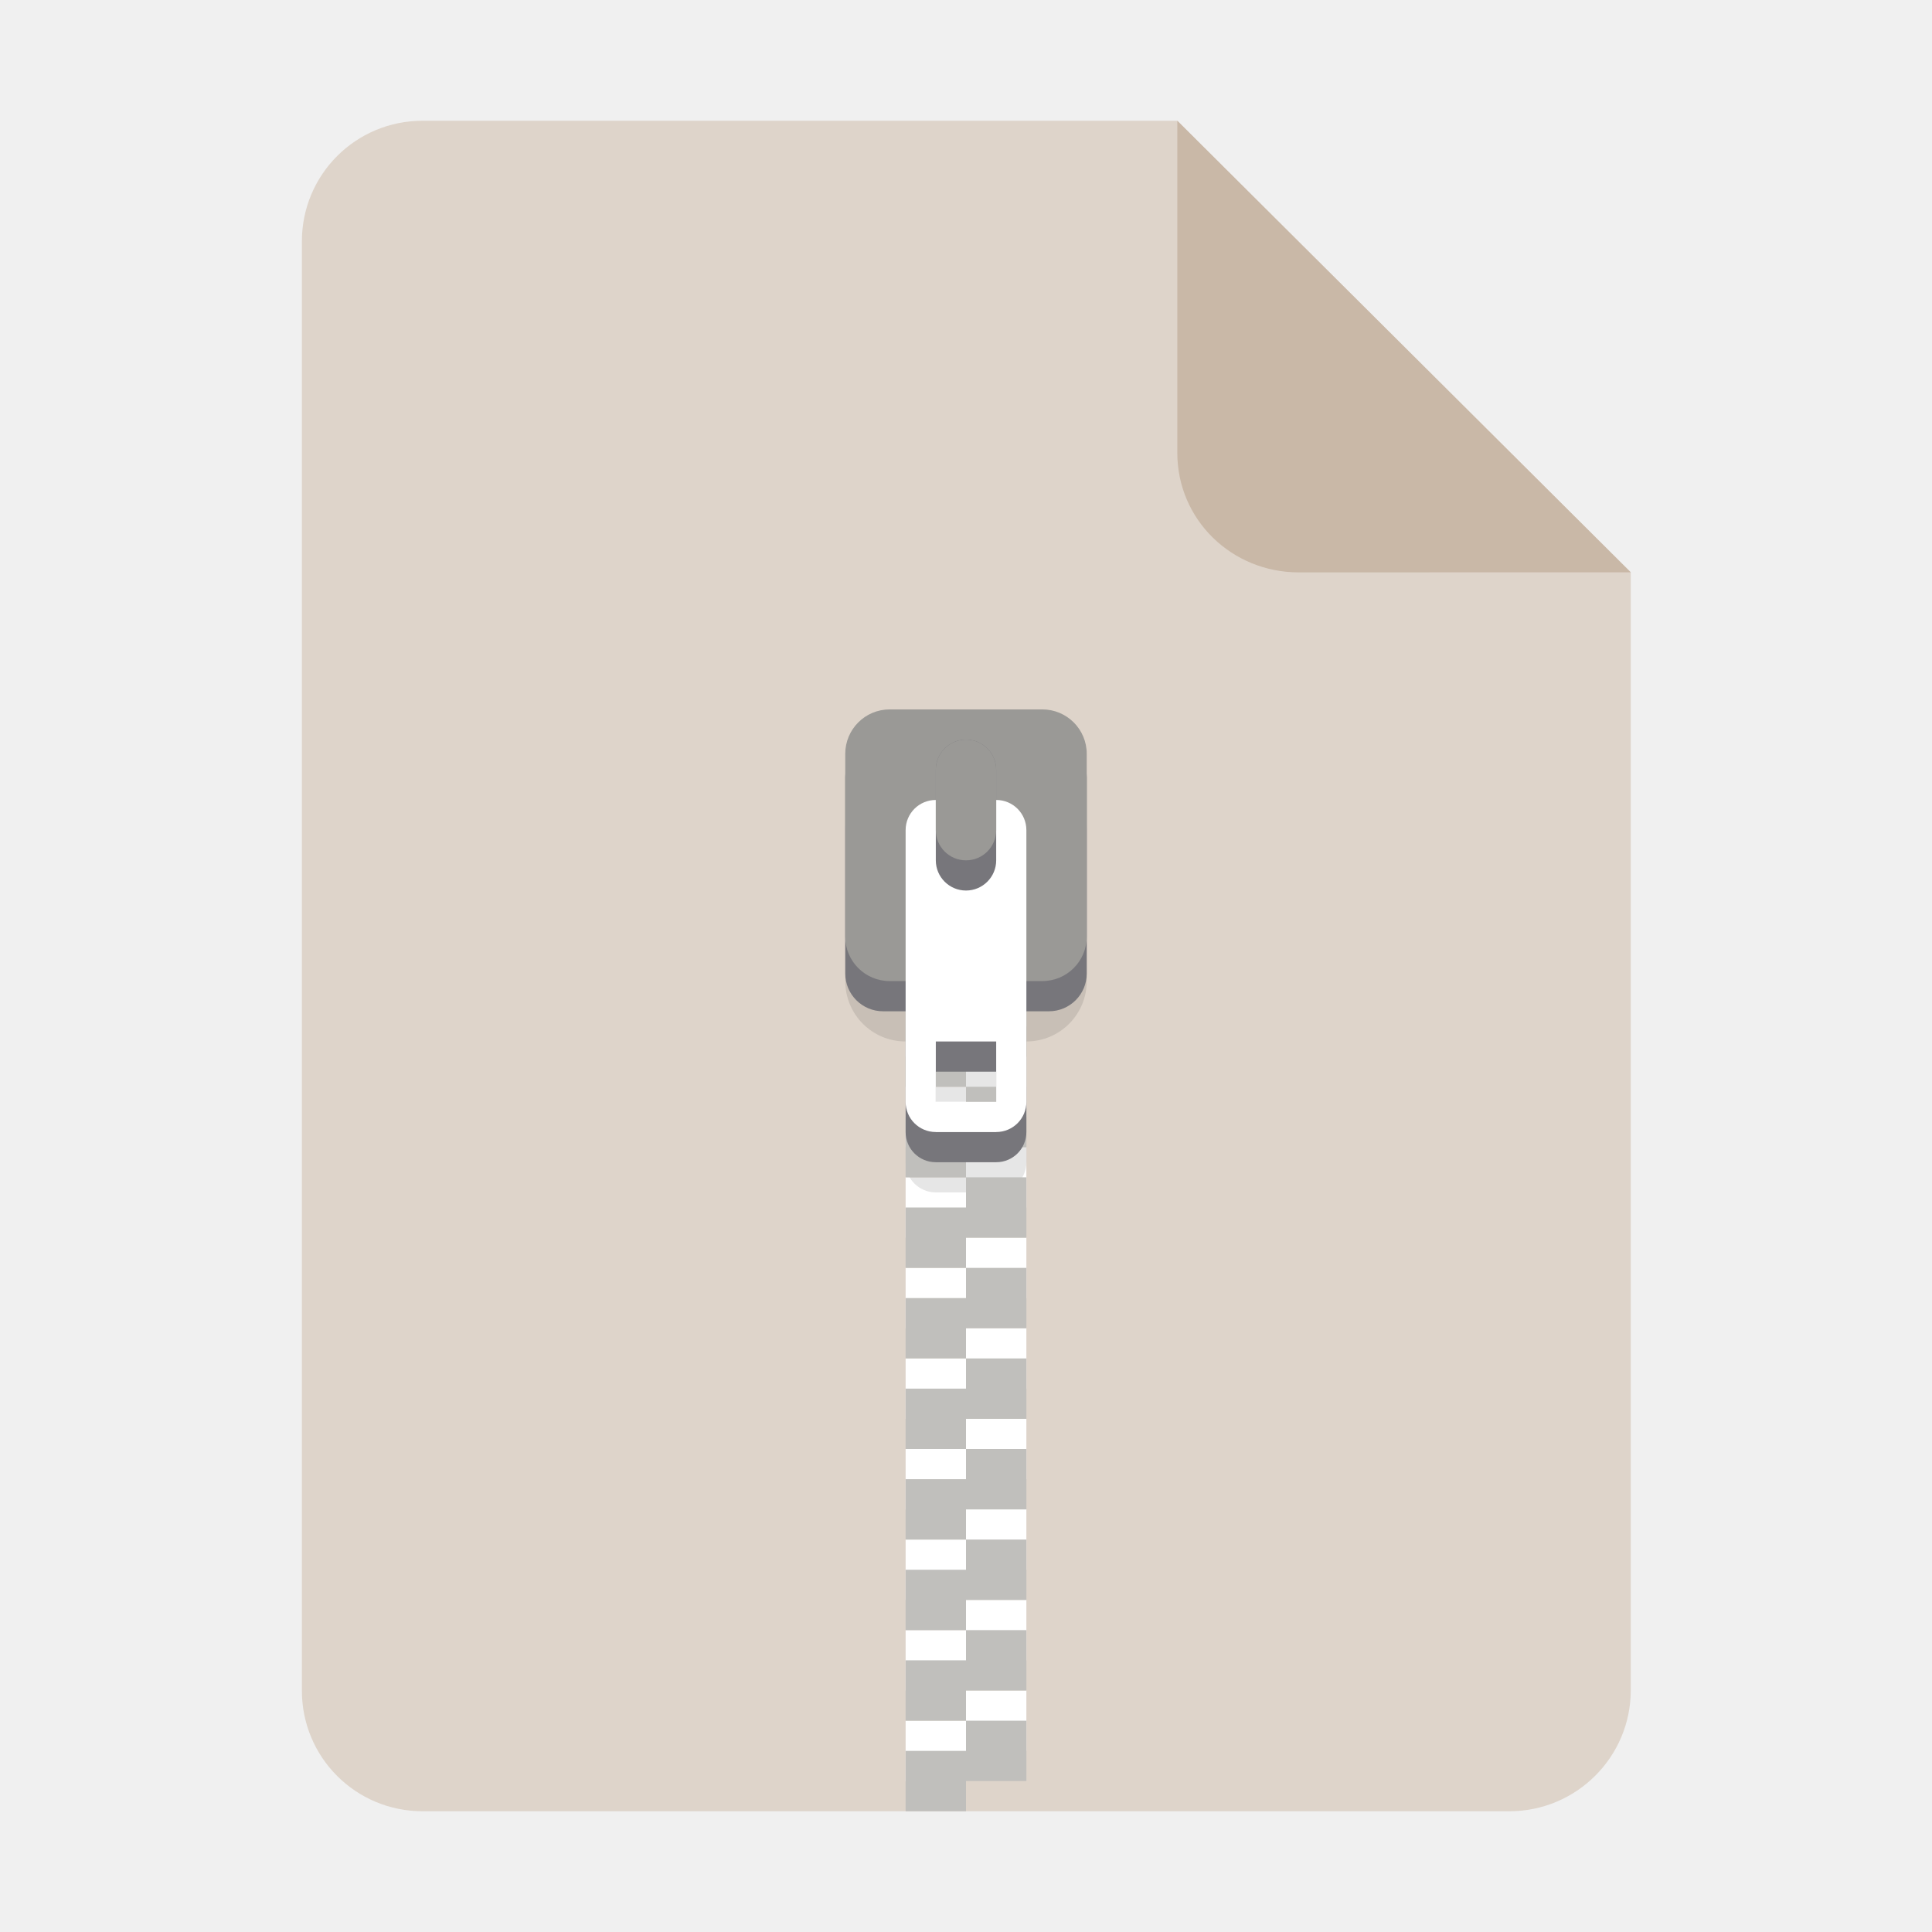
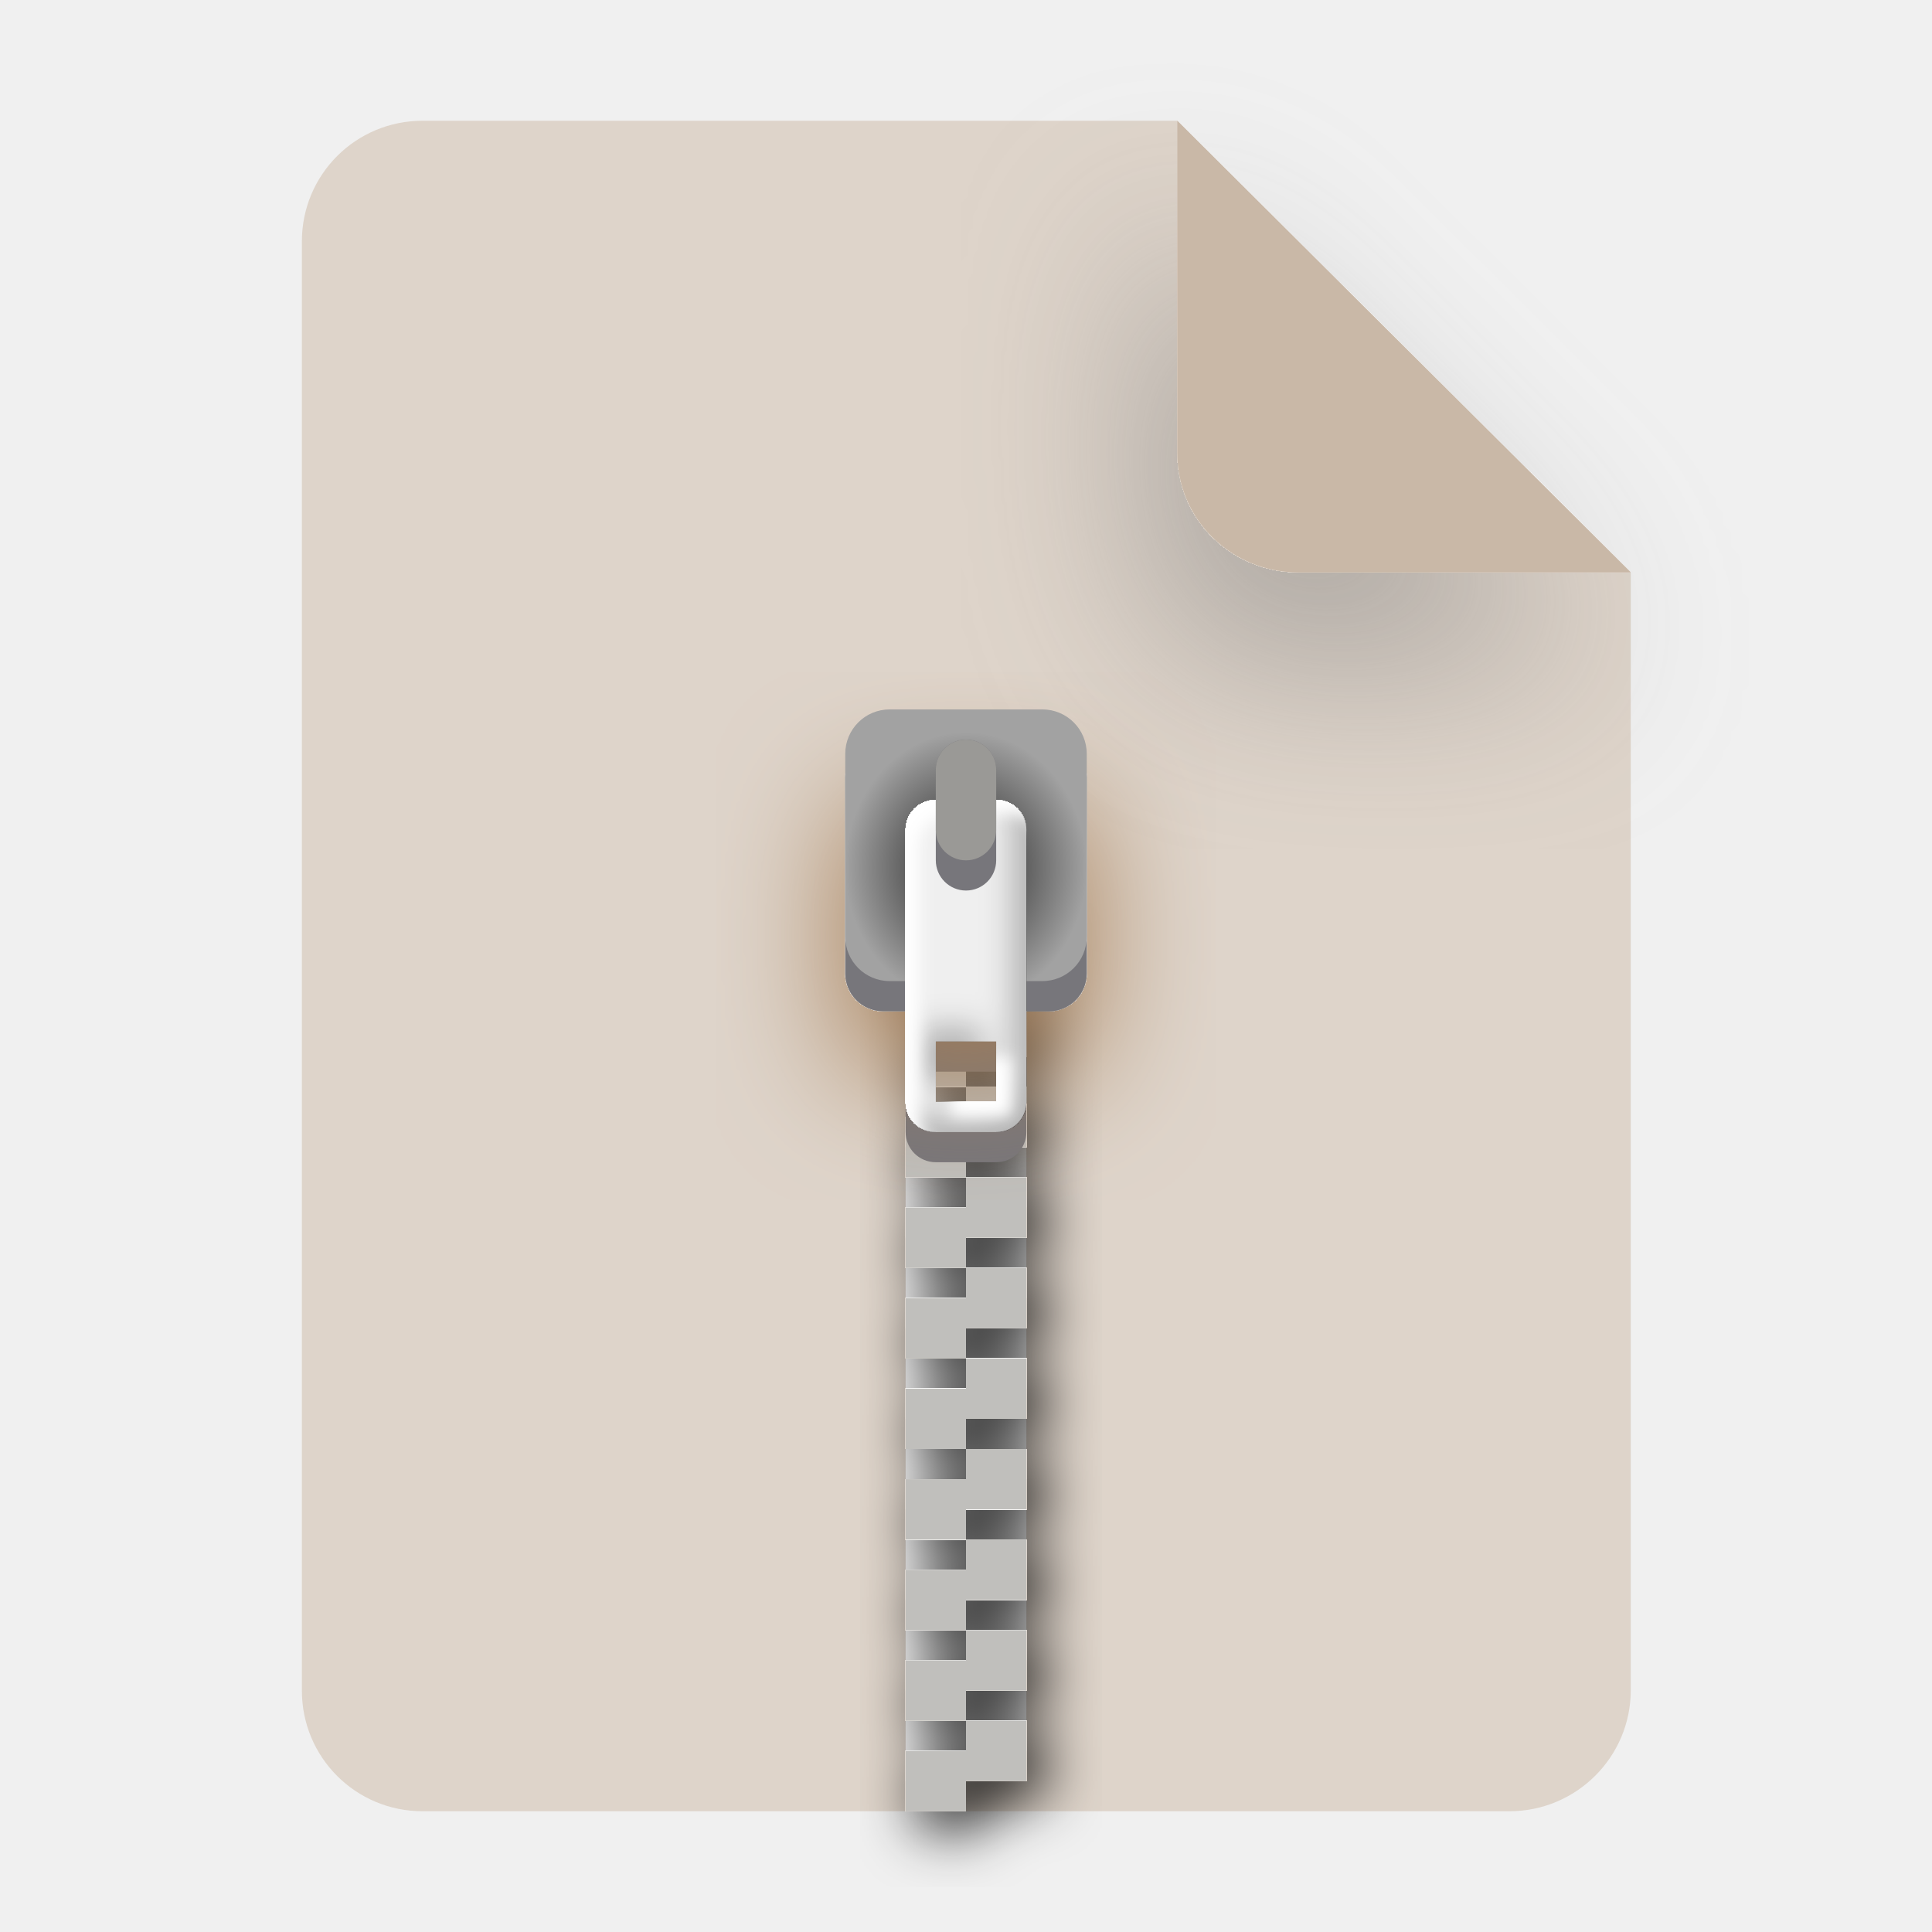
- <svg xmlns="http://www.w3.org/2000/svg" height="128px" viewBox="0 0 128 128" width="128px">
-   <filter id="a" height="100%" width="100%" x="0%" y="0%">
-     <feColorMatrix in="SourceGraphic" type="matrix" values="0 0 0 0 1 0 0 0 0 1 0 0 0 0 1 0 0 0 1 0" />
-   </filter>
-   <mask id="b">
-     <g filter="url(#a)">
-       <rect fill-opacity="0.1" height="128" width="128" />
+ <svg xmlns="http://www.w3.org/2000/svg" width="128" height="128" viewBox="0 0 128 128" fill="none">
+   <g clip-path="url(#clip0_1_2372)">
+     <path d="M28 8H78L108.043 37.918V111.977C108.043 116.41 104.434 120 100 120H28C23.566 120 20 116.434 20 112V16C20 11.566 23.566 8 28 8Z" fill="#DED4CA" />
+     <g filter="url(#filter0_d_1_2372)">
+       <path d="M78 8V30C78 34.434 81.609 37.922 86.043 37.922L108.043 37.918L78 8Z" fill="#C9B8A7" />
    </g>
-   </mask>
-   <clipPath id="c">
-     <rect height="152" width="192" />
-   </clipPath>
-   <path d="m 28 8 h 50 l 30.043 29.918 v 74.059 c 0 4.434 -3.609 8.023 -8.043 8.023 h -72 c -4.434 0 -8 -3.566 -8 -8 v -96 c 0 -4.434 3.566 -8 8 -8 z m 0 0" fill="#ded4ca" />
-   <path d="m 78 8 v 22 c 0 4.434 3.609 7.922 8.043 7.922 l 22 -0.004 z m 0 0" fill="#c9b8a7" />
-   <path d="m 60 60 v 4 h 4 v -2 h 4 v -2 z m 4 4 v 2 h -4 v 4 h 4 v -2 h 4 v -4 z m 0 6 v 2 h -4 v 4 h 4 v -2 h 4 v -4 z m 0 6 v 2 h -4 v 4 h 4 v -2 h 4 v -4 z m 0 6 v 2 h -4 v 4 h 4 v -2 h 4 v -4 z m 0 6 v 2 h -4 v 4 h 4 v -2 h 4 v -4 z m 0 6 v 2 h -4 v 4 h 4 v -2 h 4 v -4 z m 0 6 v 2 h -4 v 4 h 4 v -2 h 4 v -4 z m 0 6 v 2 h -4 v 4 h 4 v -2 h 4 v -4 z m 0 6 v 2 h -4 v 4 h 4 v -2 h 4 v -4 z m 0 0" fill="#ffffff" />
-   <g clip-path="url(#c)" mask="url(#b)" transform="matrix(1 0 0 1 -8 -16)">
-     <path d="m 68 67 c -2.215 0 -4 1.785 -4 4 v 10 c 0 2.215 1.785 4 4 4 v 8 c 0 1.109 0.891 2 2 2 h 4 c 1.109 0 2 -0.891 2 -2 v -8 c 2.215 0 4 -1.785 4 -4 v -10 c 0 -2.215 -1.785 -4 -4 -4 z m 2 22 h 4 v 4 h -4 z m 0 0" />
+     <path d="M60 60V64H64V62H68V60H60ZM64 64V66H60V70H64V68H68V64H64ZM64 70V72H60V76H64V74H68V70H64ZM64 76V78H60V82H64V80H68V76H64ZM64 82V84H60V88H64V86H68V82H64ZM64 88V90H60V94H64V92H68V88H64ZM64 94V96H60V100H64V98H68V94H64ZM64 100V102H60V106H64V104H68V100H64ZM64 106V108H60V112H64V110H68V106H64ZM64 112V114H60V118H64V116H68V112H64Z" fill="white" />
+     <mask id="mask0_1_2372" style="mask-type:luminance" maskUnits="userSpaceOnUse" x="0" y="0" width="128" height="128">
+       <path d="M128 0H0V128H128V0Z" fill="black" fill-opacity="0.1" />
+     </mask>
+     <g mask="url(#mask0_1_2372)">
+       <mask id="mask1_1_2372" style="mask-type:luminance" maskUnits="userSpaceOnUse" x="-8" y="-16" width="192" height="152">
+         <path d="M184 -16H-8V136H184V-16Z" fill="white" />
+       </mask>
+       <g mask="url(#mask1_1_2372)">
+         <path d="M60 51C57.785 51 56 52.785 56 55V65C56 67.215 57.785 69 60 69V77C60 78.109 60.891 79 62 79H66C67.109 79 68 78.109 68 77V69C70.215 69 72 67.215 72 65V55C72 52.785 70.215 51 68 51H60ZM62 73H66V77H62V73Z" fill="black" />
+       </g>
+     </g>
+     <g filter="url(#filter1_d_1_2372)">
+       <path d="M60 62V66H64V64H68V62H60ZM64 66V68H60V72H64V70H68V66H64ZM64 72V74H60V78H64V76H68V72H64ZM64 78V80H60V84H64V82H68V78H64ZM64 84V86H60V90H64V88H68V84H64ZM64 90V92H60V96H64V94H68V90H64ZM64 96V98H60V102H64V100H68V96H64ZM64 102V104H60V108H64V106H68V102H64ZM64 108V110H60V114H64V112H68V108H64ZM64 114V116H60V120H64V118H68V114H64Z" fill="#C0BFBC" />
+     </g>
+     <path d="M62 57C60.891 57 60 57.891 60 59V75C60 76.109 60.891 77 62 77H66C67.109 77 68 76.109 68 75V59C68 57.891 67.109 57 66 57H62ZM62 71H66V75H62V71Z" fill="#77767B" />
+     <g filter="url(#filter2_d_1_2372)">
+       <path d="M58.504 49H69.496C70.879 49 72 50.121 72 51.504V64.496C72 65.879 70.879 67 69.496 67H58.504C57.121 67 56 65.879 56 64.496V51.504C56 50.121 57.121 49 58.504 49Z" fill="#77767B" />
+     </g>
+     <path d="M58.945 47H69.055C70.684 47 72 48.316 72 49.945V62.055C72 63.684 70.684 65 69.055 65H58.945C57.316 65 56 63.684 56 62.055V49.945C56 48.316 57.316 47 58.945 47Z" fill="url(#paint0_radial_1_2372)" />
+     <g filter="url(#filter3_ii_1_2372)">
+       <path d="M62 53C60.891 53 60 53.891 60 55V73C60 74.109 60.891 75 62 75H66C67.109 75 68 74.109 68 73V55C68 53.891 67.109 53 66 53H62ZM62 69H66V73H62V69Z" fill="#EFEFEF" />
+     </g>
+     <path d="M64 59C65.106 59 66 58.105 66 57V51C66 49.895 65.106 49 64 49C62.895 49 62 49.895 62 51V57C62 58.105 62.895 59 64 59Z" fill="#77767B" />
+     <path d="M64 57C65.106 57 66 56.105 66 55V51C66 49.895 65.106 49 64 49C62.895 49 62 49.895 62 51V55C62 56.105 62.895 57 64 57Z" fill="#9A9996" />
  </g>
-   <path d="m 60 62 v 4 h 4 v -2 h 4 v -2 z m 4 4 v 2 h -4 v 4 h 4 v -2 h 4 v -4 z m 0 6 v 2 h -4 v 4 h 4 v -2 h 4 v -4 z m 0 6 v 2 h -4 v 4 h 4 v -2 h 4 v -4 z m 0 6 v 2 h -4 v 4 h 4 v -2 h 4 v -4 z m 0 6 v 2 h -4 v 4 h 4 v -2 h 4 v -4 z m 0 6 v 2 h -4 v 4 h 4 v -2 h 4 v -4 z m 0 6 v 2 h -4 v 4 h 4 v -2 h 4 v -4 z m 0 6 v 2 h -4 v 4 h 4 v -2 h 4 v -4 z m 0 6 v 2 h -4 v 4 h 4 v -2 h 4 v -4 z m 0 0" fill="#c0bfbc" />
-   <path d="m 62 57 c -1.109 0 -2 0.891 -2 2 v 16 c 0 1.109 0.891 2 2 2 h 4 c 1.109 0 2 -0.891 2 -2 v -16 c 0 -1.109 -0.891 -2 -2 -2 z m 0 14 h 4 v 4 h -4 z m 0 0" fill="#77767b" />
-   <path d="m 58.504 49 h 10.992 c 1.383 0 2.504 1.121 2.504 2.504 v 12.992 c 0 1.383 -1.121 2.504 -2.504 2.504 h -10.992 c -1.383 0 -2.504 -1.121 -2.504 -2.504 v -12.992 c 0 -1.383 1.121 -2.504 2.504 -2.504 z m 0 0" fill="#77767b" />
-   <path d="m 58.945 47 h 10.109 c 1.629 0 2.945 1.316 2.945 2.945 v 12.109 c 0 1.629 -1.316 2.945 -2.945 2.945 h -10.109 c -1.629 0 -2.945 -1.316 -2.945 -2.945 v -12.109 c 0 -1.629 1.316 -2.945 2.945 -2.945 z m 0 0" fill="#9a9996" />
-   <path d="m 62 53 c -1.109 0 -2 0.891 -2 2 v 18 c 0 1.109 0.891 2 2 2 h 4 c 1.109 0 2 -0.891 2 -2 v -18 c 0 -1.109 -0.891 -2 -2 -2 z m 0 16 h 4 v 4 h -4 z m 0 0" fill="#ffffff" />
-   <path d="m 64 59 c 1.105 0 2 -0.895 2 -2 v -6 c 0 -1.105 -0.895 -2 -2 -2 s -2 0.895 -2 2 v 6 c 0 1.105 0.895 2 2 2 z m 0 0" fill="#77767b" />
-   <path d="m 64 57 c 1.105 0 2 -0.895 2 -2 v -4 c 0 -1.105 -0.895 -2 -2 -2 s -2 0.895 -2 2 v 4 c 0 1.105 0.895 2 2 2 z m 0 0" fill="#9a9996" />
+   <defs>
+     <filter id="filter0_d_1_2372" x="63.7" y="1.7" width="54.643" height="54.522" filterUnits="userSpaceOnUse" color-interpolation-filters="sRGB">
+       <feFlood flood-opacity="0" result="BackgroundImageFix" />
+       <feColorMatrix in="SourceAlpha" type="matrix" values="0 0 0 0 0 0 0 0 0 0 0 0 0 0 0 0 0 0 127 0" result="hardAlpha" />
+       <feOffset dx="-2" dy="6" />
+       <feGaussianBlur stdDeviation="6.15" />
+       <feComposite in2="hardAlpha" operator="out" />
+       <feColorMatrix type="matrix" values="0 0 0 0 0.434 0 0 0 0 0.434 0 0 0 0 0.434 0 0 0 0.46 0" />
+       <feBlend mode="normal" in2="BackgroundImageFix" result="effect1_dropShadow_1_2372" />
+       <feBlend mode="normal" in="SourceGraphic" in2="effect1_dropShadow_1_2372" result="shape" />
+     </filter>
+     <filter id="filter1_d_1_2372" x="57" y="59" width="16" height="66" filterUnits="userSpaceOnUse" color-interpolation-filters="sRGB">
+       <feFlood flood-opacity="0" result="BackgroundImageFix" />
+       <feColorMatrix in="SourceAlpha" type="matrix" values="0 0 0 0 0 0 0 0 0 0 0 0 0 0 0 0 0 0 127 0" result="hardAlpha" />
+       <feOffset dx="1" dy="1" />
+       <feGaussianBlur stdDeviation="2" />
+       <feComposite in2="hardAlpha" operator="out" />
+       <feColorMatrix type="matrix" values="0 0 0 0 0 0 0 0 0 0 0 0 0 0 0 0 0 0 1 0" />
+       <feBlend mode="overlay" in2="BackgroundImageFix" result="effect1_dropShadow_1_2372" />
+       <feBlend mode="normal" in="SourceGraphic" in2="effect1_dropShadow_1_2372" result="shape" />
+     </filter>
+     <filter id="filter2_d_1_2372" x="47.5" y="44.5" width="33" height="35" filterUnits="userSpaceOnUse" color-interpolation-filters="sRGB">
+       <feFlood flood-opacity="0" result="BackgroundImageFix" />
+       <feColorMatrix in="SourceAlpha" type="matrix" values="0 0 0 0 0 0 0 0 0 0 0 0 0 0 0 0 0 0 127 0" result="hardAlpha" />
+       <feOffset dy="4" />
+       <feGaussianBlur stdDeviation="4.25" />
+       <feComposite in2="hardAlpha" operator="out" />
+       <feColorMatrix type="matrix" values="0 0 0 0 0.647 0 0 0 0 0.493 0 0 0 0 0.339 0 0 0 1 0" />
+       <feBlend mode="normal" in2="BackgroundImageFix" result="effect1_dropShadow_1_2372" />
+       <feBlend mode="normal" in="SourceGraphic" in2="effect1_dropShadow_1_2372" result="shape" />
+     </filter>
+     <filter id="filter3_ii_1_2372" x="59" y="52" width="10" height="24" filterUnits="userSpaceOnUse" color-interpolation-filters="sRGB">
+       <feFlood flood-opacity="0" result="BackgroundImageFix" />
+       <feBlend mode="normal" in="SourceGraphic" in2="BackgroundImageFix" result="shape" />
+       <feColorMatrix in="SourceAlpha" type="matrix" values="0 0 0 0 0 0 0 0 0 0 0 0 0 0 0 0 0 0 127 0" result="hardAlpha" />
+       <feOffset dx="-1" dy="-1" />
+       <feGaussianBlur stdDeviation="1" />
+       <feComposite in2="hardAlpha" operator="arithmetic" k2="-1" k3="1" />
+       <feColorMatrix type="matrix" values="0 0 0 0 0 0 0 0 0 0 0 0 0 0 0 0 0 0 0.25 0" />
+       <feBlend mode="normal" in2="shape" result="effect1_innerShadow_1_2372" />
+       <feColorMatrix in="SourceAlpha" type="matrix" values="0 0 0 0 0 0 0 0 0 0 0 0 0 0 0 0 0 0 127 0" result="hardAlpha" />
+       <feOffset dx="1" dy="1" />
+       <feGaussianBlur stdDeviation="0.5" />
+       <feComposite in2="hardAlpha" operator="arithmetic" k2="-1" k3="1" />
+       <feColorMatrix type="matrix" values="0 0 0 0 1 0 0 0 0 1 0 0 0 0 1 0 0 0 1 0" />
+       <feBlend mode="normal" in2="effect1_innerShadow_1_2372" result="effect2_innerShadow_1_2372" />
+     </filter>
+     <radialGradient id="paint0_radial_1_2372" cx="0" cy="0" r="1" gradientUnits="userSpaceOnUse" gradientTransform="translate(64 57.5) rotate(90) scale(9 8)">
+       <stop stop-color="#202020" />
+       <stop offset="1" stop-color="#A2A2A2" />
+     </radialGradient>
+     <clipPath id="clip0_1_2372">
+       <rect width="128" height="128" fill="white" />
+     </clipPath>
+   </defs>
</svg>
